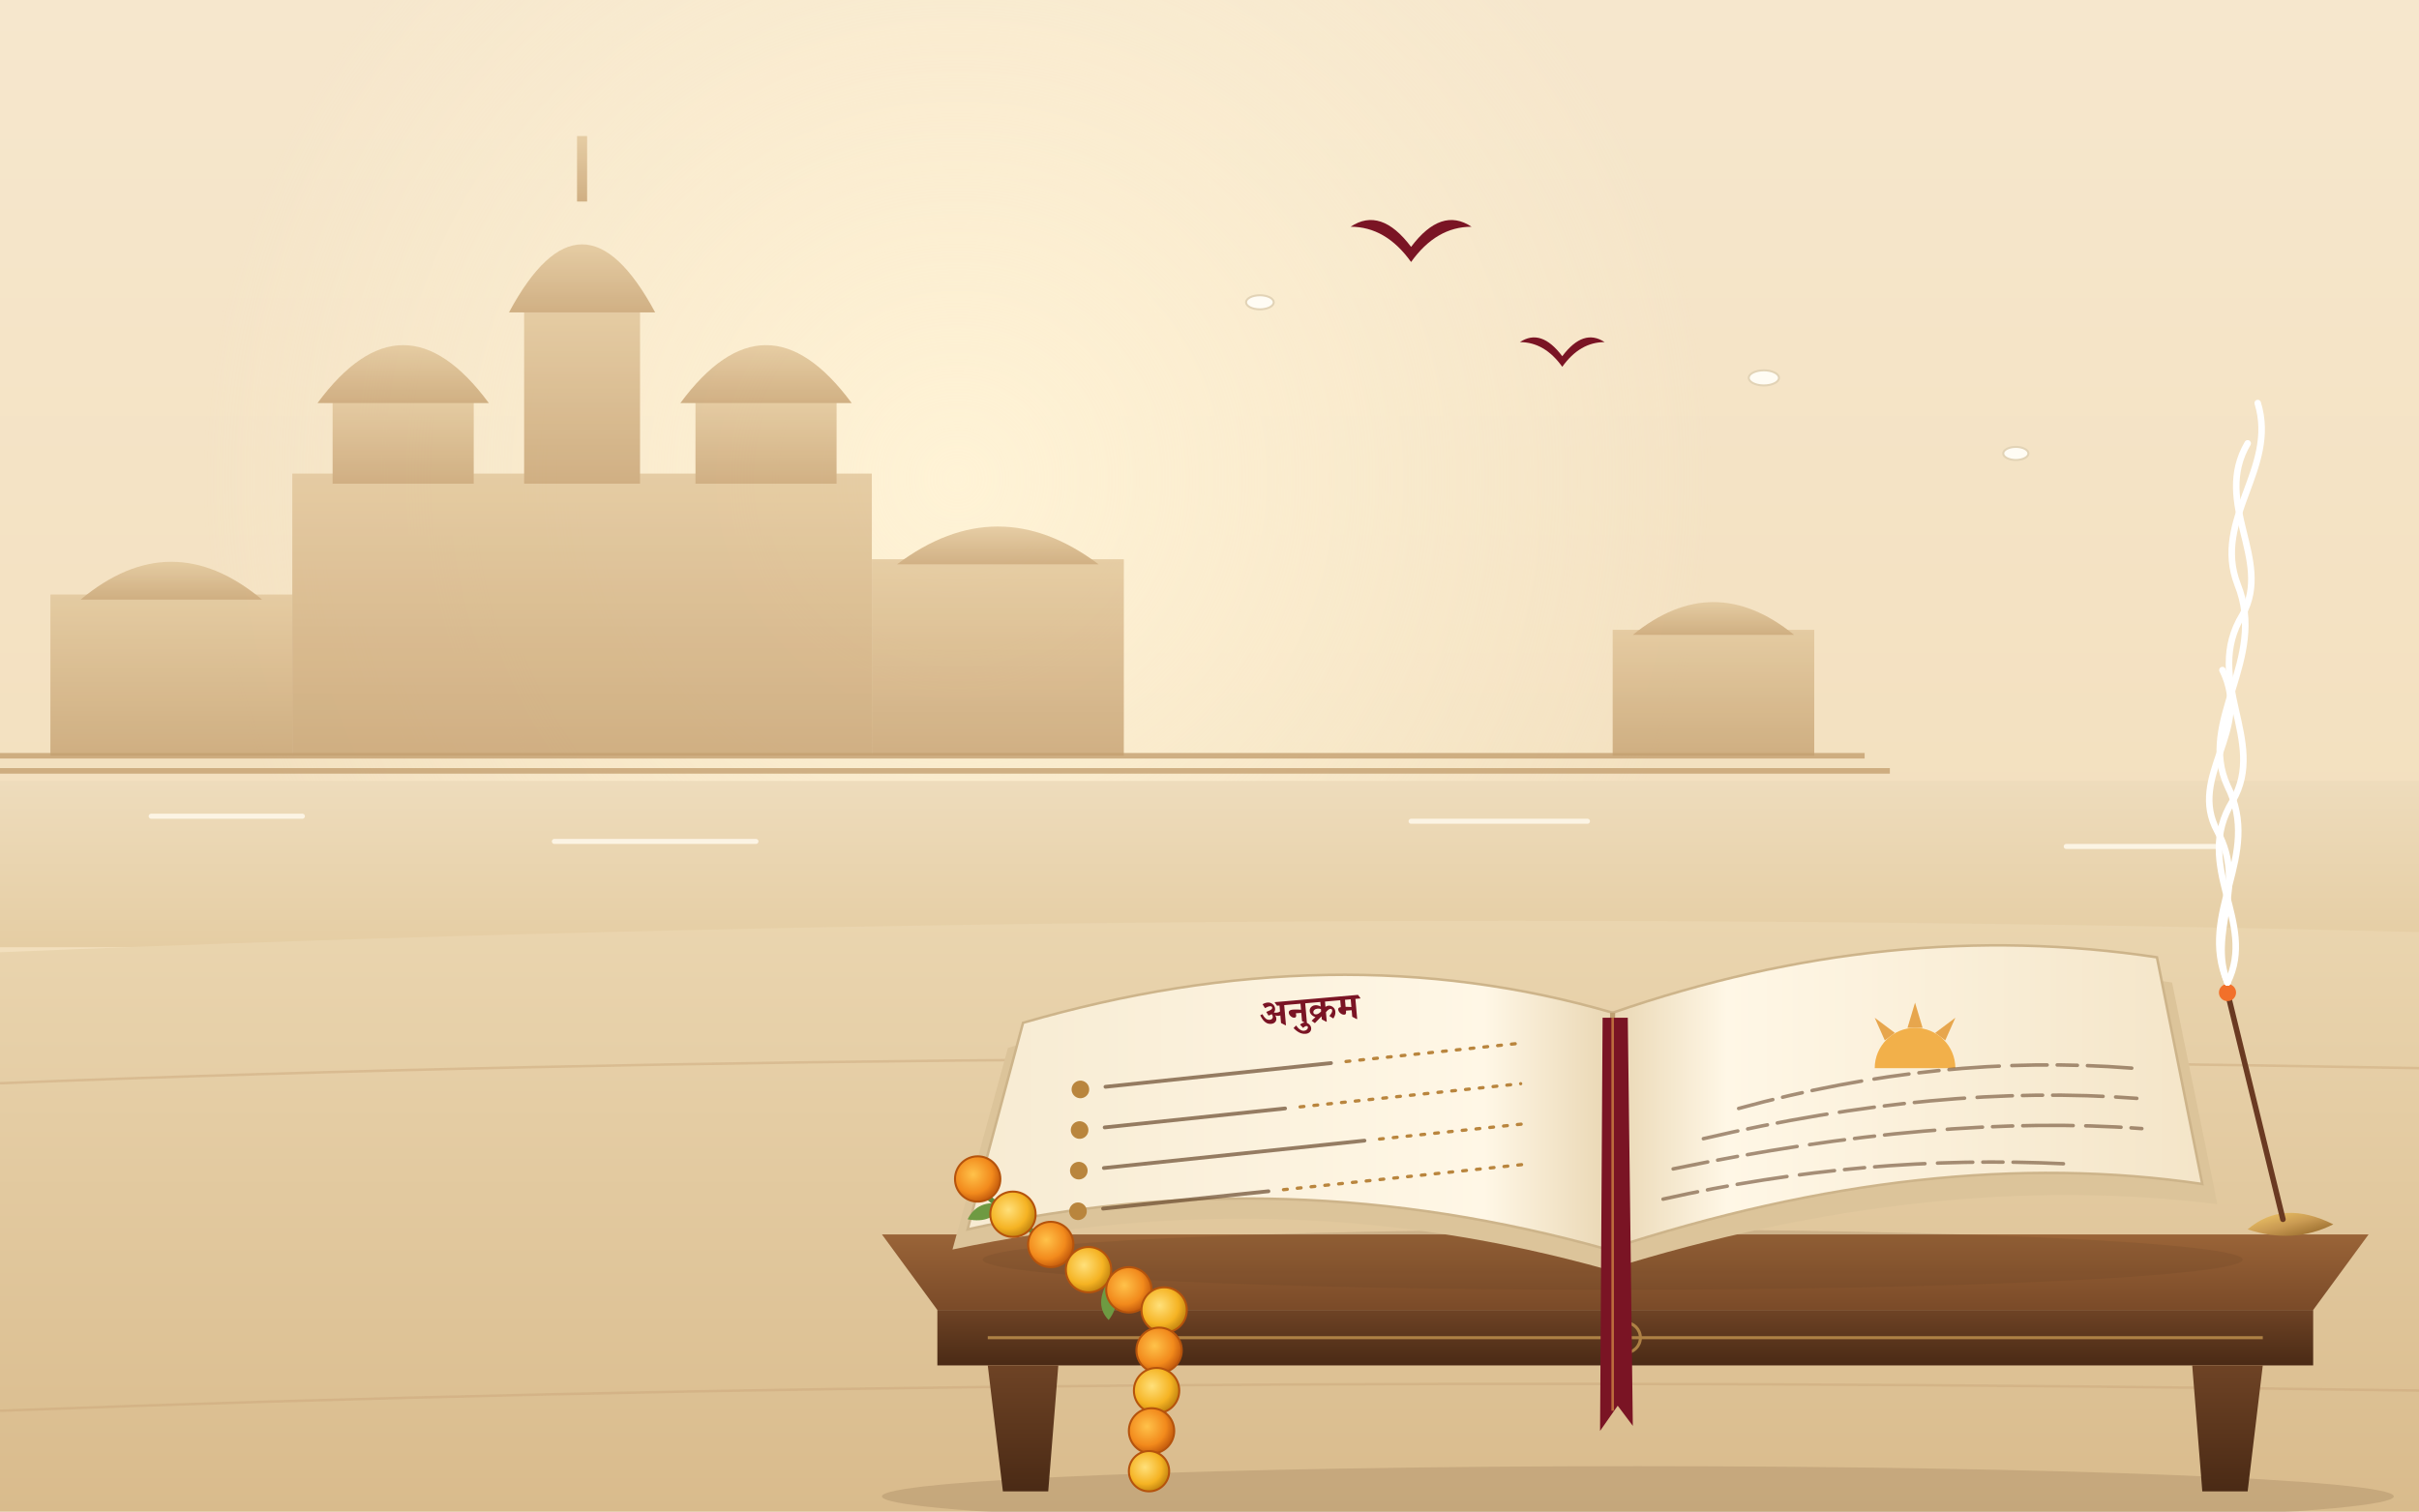
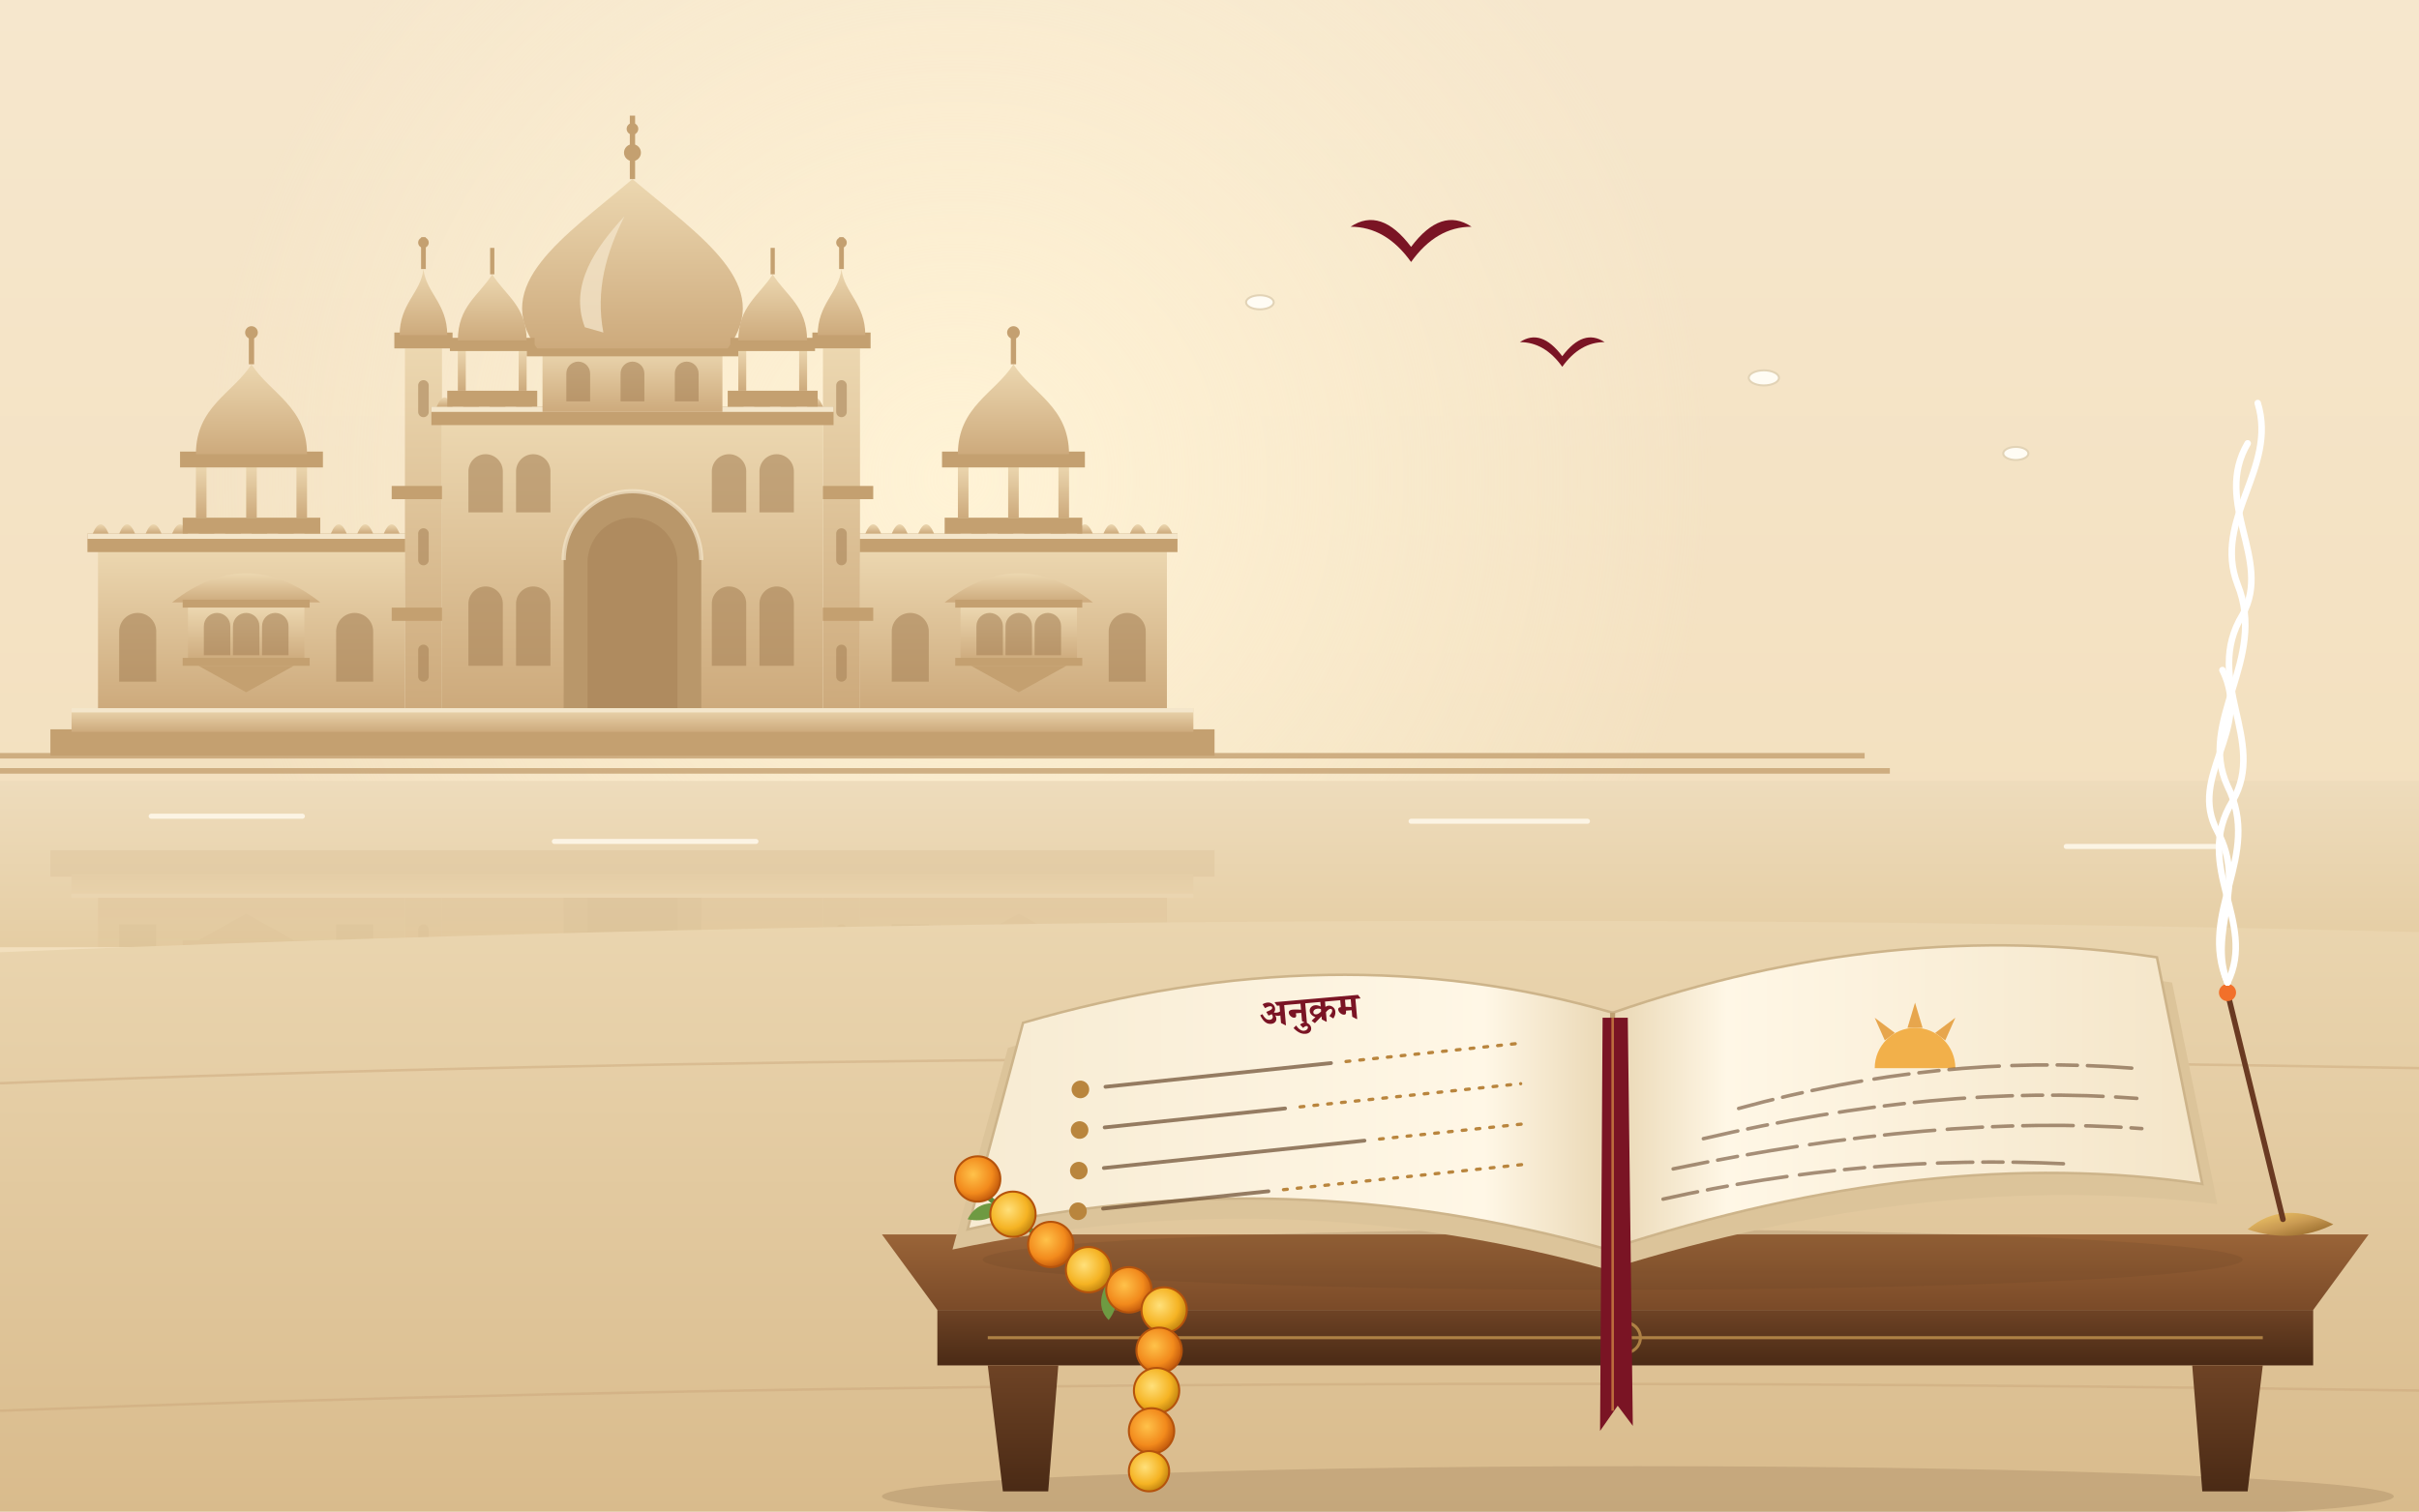
<svg xmlns="http://www.w3.org/2000/svg" viewBox="0 0 960 600">
  <defs>
+     <linearGradient id="kiPalA" x1="0" y1="0" x2="0" y2="1">
+       <stop offset="0" stop-color="#ECD7B0" />
+       <stop offset="1" stop-color="#CDAA7C" />
+     </linearGradient>
    <linearGradient id="kiSky" x1="0" y1="0" x2="0" y2="1">
      <stop offset="0" stop-color="#F6E7CD" />
      <stop offset=".55" stop-color="#F3E0BF" />
      <stop offset="1" stop-color="#EFD8B2" />
    </linearGradient>
    <radialGradient id="kiSkyGlow" cx=".5" cy=".5" r=".5">
      <stop offset="0" stop-color="#FFF3D6" />
      <stop offset="1" stop-color="#FFF3D6" stop-opacity="0" />
    </radialGradient>
    <linearGradient id="kiPal" x1="0" y1="0" x2="0" y2="1">
      <stop offset="0" stop-color="#E2C79C" />
      <stop offset="1" stop-color="#C9A576" />
    </linearGradient>
    <linearGradient id="kiRiver" x1="0" y1="0" x2="0" y2="1">
      <stop offset="0" stop-color="#EEDCBC" />
      <stop offset="1" stop-color="#E5CDA3" />
    </linearGradient>
    <linearGradient id="kiFloor" x1="0" y1="0" x2="0" y2="1">
      <stop offset="0" stop-color="#EAD5AF" />
      <stop offset="1" stop-color="#D9BB8C" />
    </linearGradient>
    <linearGradient id="kiWoodTop" x1="0" y1="0" x2="0" y2="1">
      <stop offset="0" stop-color="#9A6438" />
      <stop offset="1" stop-color="#7A4A28" />
    </linearGradient>
    <linearGradient id="kiWood" x1="0" y1="0" x2="0" y2="1">
      <stop offset="0" stop-color="#6E4325" />
      <stop offset="1" stop-color="#4A2A15" />
    </linearGradient>
    <linearGradient id="kiPage" x1="0" y1="0" x2="1" y2="0">
      <stop offset="0" stop-color="#F7EBD2" />
      <stop offset=".8" stop-color="#FFF7E6" />
      <stop offset="1" stop-color="#E9D6B2" />
    </linearGradient>
    <linearGradient id="kiPage2" x1="0" y1="0" x2="1" y2="0">
      <stop offset="0" stop-color="#E9D6B2" />
      <stop offset=".2" stop-color="#FFF7E6" />
      <stop offset="1" stop-color="#F4E5C8" />
    </linearGradient>
    <linearGradient id="kiGold" x1="0" y1="0" x2="1" y2="1">
      <stop offset="0" stop-color="#F3CB6A" />
      <stop offset=".5" stop-color="#C99A52" />
      <stop offset="1" stop-color="#8A5E22" />
    </linearGradient>
    <radialGradient id="kiMari" cx=".4" cy=".4" r=".6">
      <stop offset="0" stop-color="#FFC24A" />
      <stop offset=".7" stop-color="#F28A1C" />
      <stop offset="1" stop-color="#C9600E" />
    </radialGradient>
    <radialGradient id="kiMari2" cx=".4" cy=".4" r=".6">
      <stop offset="0" stop-color="#FFE07A" />
      <stop offset=".7" stop-color="#F5B323" />
      <stop offset="1" stop-color="#C98A12" />
    </radialGradient>
  </defs>
  <rect width="960" height="600" fill="url(#kiSky)" />
  <circle class="uj-sunglow" cx="380" cy="190" r="300" fill="url(#kiSkyGlow)" />
-   <g fill="url(#kiPal)" opacity=".85">
-     <rect x="20" y="236" width="96" height="64" />
-     <path d="M32 238 Q68 208 104 238Z" />
-     <rect x="116" y="188" width="230" height="112" />
-     <rect x="132" y="158" width="56" height="34" />
-     <path d="M126 160 Q160 114 194 160Z" />
-     <rect x="276" y="158" width="56" height="34" />
-     <path d="M270 160 Q304 114 338 160Z" />
-     <rect x="208" y="122" width="46" height="70" />
-     <path d="M202 124 Q231 70 260 124Z" />
-     <rect x="229" y="54" width="4" height="26" />
-     <rect x="346" y="222" width="100" height="78" />
-     <path d="M356 224 Q396 194 436 224Z" />
-     <rect x="640" y="250" width="80" height="50" />
-     <path d="M648 252 Q680 226 712 252Z" />
+   <g transform="translate(20.0 37.5) scale(1.05)">
+     <g class="uj-palace">
+       <rect x="0" y="240" width="440" height="10" fill="#C4A070" />
+       <rect x="8" y="232" width="424" height="9" fill="url(#kiPalA)" />
+       <rect x="8" y="232" width="424" height="1.6" fill="#F4E6CB" />
+       <g>
+         <rect x="18" y="172" width="116" height="60" fill="url(#kiPalA)" />
+         <rect x="14" y="166" width="124" height="7" fill="#C4A070" />
+         <rect x="14" y="166" width="124" height="2" fill="#F4E6CB" />
+         <path d="M16 166 q3 -7 6 0Z" fill="url(#kiPalA)" />
+         <path d="M26 166 q3 -7 6 0Z" fill="url(#kiPalA)" />
+         <path d="M36 166 q3 -7 6 0Z" fill="url(#kiPalA)" />
+         <path d="M46 166 q3 -7 6 0Z" fill="url(#kiPalA)" />
+         <path d="M56 166 q3 -7 6 0Z" fill="url(#kiPalA)" />
+         <path d="M66 166 q3 -7 6 0Z" fill="url(#kiPalA)" />
+         <path d="M76 166 q3 -7 6 0Z" fill="url(#kiPalA)" />
+         <path d="M86 166 q3 -7 6 0Z" fill="url(#kiPalA)" />
+         <path d="M96 166 q3 -7 6 0Z" fill="url(#kiPalA)" />
+         <path d="M106 166 q3 -7 6 0Z" fill="url(#kiPalA)" />
+         <path d="M116 166 q3 -7 6 0Z" fill="url(#kiPalA)" />
+         <path d="M126 166 q3 -7 6 0Z" fill="url(#kiPalA)" />
+         <path d="M46 192 Q74 170 102 192Z" fill="url(#kiPalA)" />
+         <rect x="50" y="191" width="48" height="3" fill="#C4A070" />
+         <rect x="52" y="194" width="44" height="20" fill="url(#kiPalA)" />
+         <path d="M58 212 V201.0 A5.0 5.0 0 0 1 68 201.0 V212Z" fill="#A88458" opacity=".6" />
+         <path d="M69 212 V201.0 A5.0 5.0 0 0 1 79 201.0 V212Z" fill="#A88458" opacity=".6" />
+         <path d="M80 212 V201.0 A5.0 5.0 0 0 1 90 201.0 V212Z" fill="#A88458" opacity=".6" />
+         <rect x="50" y="213" width="48" height="3" fill="#C4A070" />
+         <path d="M56 216 L74 226 L92 216Z" fill="#C4A070" />
+         <path d="M26 222 V203.0 A7.0 7.0 0 0 1 40 203.0 V222Z" fill="#A88458" opacity=".6" />
+         <path d="M108 222 V203.0 A7.0 7.0 0 0 1 122 203.0 V222Z" fill="#A88458" opacity=".6" />
+         <rect x="50" y="160" width="52" height="6" fill="#C4A070" />
+         <rect x="55" y="140" width="4" height="20" fill="url(#kiPalA)" />
+         <rect x="74" y="140" width="4" height="20" fill="url(#kiPalA)" />
+         <rect x="93" y="140" width="4" height="20" fill="url(#kiPalA)" />
+         <rect x="49" y="135" width="54" height="6" fill="#C4A070" />
+         <path d="M55 136 C55 118 69 113 76 102 C83 113 97 118 97 136Z" fill="url(#kiPalA)" />
+         <path d="M76 102 V88" stroke="#C4A070" stroke-width="2" />
+         <circle cx="76" cy="90" r="2.4" fill="#C4A070" />
+         <rect x="134" y="96" width="14" height="136" fill="url(#kiPalA)" />
+         <rect x="129" y="148" width="24" height="5" fill="#C4A070" />
+         <rect x="129" y="194" width="24" height="5" fill="#C4A070" />
+         <rect x="130" y="90" width="22" height="6" fill="#C4A070" />
+         <path d="M132 91 C132 79 140 75 141 66 C142 75 150 79 150 91Z" fill="url(#kiPalA)" />
+         <path d="M141 66 V54" stroke="#C4A070" stroke-width="1.8" />
+         <circle cx="141" cy="56" r="2" fill="#C4A070" />
+         <rect x="139" y="108" width="4" height="14" rx="2" fill="#A88458" opacity=".6" />
+         <rect x="139" y="164" width="4" height="14" rx="2" fill="#A88458" opacity=".6" />
+         <rect x="139" y="208" width="4" height="14" rx="2" fill="#A88458" opacity=".6" />
+       </g>
+       <g transform="translate(440 0) scale(-1 1)">
+         <rect x="18" y="172" width="116" height="60" fill="url(#kiPalA)" />
+         <rect x="14" y="166" width="124" height="7" fill="#C4A070" />
+         <rect x="14" y="166" width="124" height="2" fill="#F4E6CB" />
+         <path d="M16 166 q3 -7 6 0Z" fill="url(#kiPalA)" />
+         <path d="M26 166 q3 -7 6 0Z" fill="url(#kiPalA)" />
+         <path d="M36 166 q3 -7 6 0Z" fill="url(#kiPalA)" />
+         <path d="M46 166 q3 -7 6 0Z" fill="url(#kiPalA)" />
+         <path d="M56 166 q3 -7 6 0Z" fill="url(#kiPalA)" />
+         <path d="M66 166 q3 -7 6 0Z" fill="url(#kiPalA)" />
+         <path d="M76 166 q3 -7 6 0Z" fill="url(#kiPalA)" />
+         <path d="M86 166 q3 -7 6 0Z" fill="url(#kiPalA)" />
+         <path d="M96 166 q3 -7 6 0Z" fill="url(#kiPalA)" />
+         <path d="M106 166 q3 -7 6 0Z" fill="url(#kiPalA)" />
+         <path d="M116 166 q3 -7 6 0Z" fill="url(#kiPalA)" />
+         <path d="M126 166 q3 -7 6 0Z" fill="url(#kiPalA)" />
+         <path d="M46 192 Q74 170 102 192Z" fill="url(#kiPalA)" />
+         <rect x="50" y="191" width="48" height="3" fill="#C4A070" />
+         <rect x="52" y="194" width="44" height="20" fill="url(#kiPalA)" />
+         <path d="M58 212 V201.0 A5.0 5.0 0 0 1 68 201.0 V212Z" fill="#A88458" opacity=".6" />
+         <path d="M69 212 V201.0 A5.0 5.0 0 0 1 79 201.0 V212Z" fill="#A88458" opacity=".6" />
+         <path d="M80 212 V201.0 A5.0 5.0 0 0 1 90 201.0 V212Z" fill="#A88458" opacity=".6" />
+         <rect x="50" y="213" width="48" height="3" fill="#C4A070" />
+         <path d="M56 216 L74 226 L92 216Z" fill="#C4A070" />
+         <path d="M26 222 V203.0 A7.0 7.0 0 0 1 40 203.0 V222Z" fill="#A88458" opacity=".6" />
+         <path d="M108 222 V203.0 A7.0 7.0 0 0 1 122 203.0 V222Z" fill="#A88458" opacity=".6" />
+         <rect x="50" y="160" width="52" height="6" fill="#C4A070" />
+         <rect x="55" y="140" width="4" height="20" fill="url(#kiPalA)" />
+         <rect x="74" y="140" width="4" height="20" fill="url(#kiPalA)" />
+         <rect x="93" y="140" width="4" height="20" fill="url(#kiPalA)" />
+         <rect x="49" y="135" width="54" height="6" fill="#C4A070" />
+         <path d="M55 136 C55 118 69 113 76 102 C83 113 97 118 97 136Z" fill="url(#kiPalA)" />
+         <path d="M76 102 V88" stroke="#C4A070" stroke-width="2" />
+         <circle cx="76" cy="90" r="2.4" fill="#C4A070" />
+         <rect x="134" y="96" width="14" height="136" fill="url(#kiPalA)" />
+         <rect x="129" y="148" width="24" height="5" fill="#C4A070" />
+         <rect x="129" y="194" width="24" height="5" fill="#C4A070" />
+         <rect x="130" y="90" width="22" height="6" fill="#C4A070" />
+         <path d="M132 91 C132 79 140 75 141 66 C142 75 150 79 150 91Z" fill="url(#kiPalA)" />
+         <path d="M141 66 V54" stroke="#C4A070" stroke-width="1.8" />
+         <circle cx="141" cy="56" r="2" fill="#C4A070" />
+         <rect x="139" y="108" width="4" height="14" rx="2" fill="#A88458" opacity=".6" />
+         <rect x="139" y="164" width="4" height="14" rx="2" fill="#A88458" opacity=".6" />
+         <rect x="139" y="208" width="4" height="14" rx="2" fill="#A88458" opacity=".6" />
+       </g>
+       <rect x="148" y="124" width="144" height="108" fill="url(#kiPalA)" />
+       <rect x="144" y="118" width="152" height="7" fill="#C4A070" />
+       <rect x="144" y="118" width="152" height="2" fill="#F4E6CB" />
+       <path d="M146 118 q3 -7 6 0Z" fill="url(#kiPalA)" />
+       <path d="M156 118 q3 -7 6 0Z" fill="url(#kiPalA)" />
+       <path d="M166 118 q3 -7 6 0Z" fill="url(#kiPalA)" />
+       <path d="M176 118 q3 -7 6 0Z" fill="url(#kiPalA)" />
+       <path d="M186 118 q3 -7 6 0Z" fill="url(#kiPalA)" />
+       <path d="M196 118 q3 -7 6 0Z" fill="url(#kiPalA)" />
+       <path d="M206 118 q3 -7 6 0Z" fill="url(#kiPalA)" />
+       <path d="M216 118 q3 -7 6 0Z" fill="url(#kiPalA)" />
+       <path d="M226 118 q3 -7 6 0Z" fill="url(#kiPalA)" />
+       <path d="M236 118 q3 -7 6 0Z" fill="url(#kiPalA)" />
+       <path d="M246 118 q3 -7 6 0Z" fill="url(#kiPalA)" />
+       <path d="M256 118 q3 -7 6 0Z" fill="url(#kiPalA)" />
+       <path d="M266 118 q3 -7 6 0Z" fill="url(#kiPalA)" />
+       <path d="M276 118 q3 -7 6 0Z" fill="url(#kiPalA)" />
+       <path d="M286 118 q3 -7 6 0Z" fill="url(#kiPalA)" />
+       <path d="M194 232 V176.0 A26.0 26.0 0 0 1 246 176.0 V232Z" fill="#B9976A" />
+       <path d="M203 232 V177.0 A17.0 17.0 0 0 1 237 177.0 V232Z" fill="#A88458" opacity=".6" />
+       <path d="M194 176 A26 26 0 0 1 246 176" fill="none" stroke="#F4E6CB" stroke-width="1.6" opacity=".7" />
+       <path d="M158 158 V142.5 A6.5 6.5 0 0 1 171 142.5 V158Z" fill="#A88458" opacity=".6" />
+       <path d="M158 216 V192.5 A6.5 6.5 0 0 1 171 192.5 V216Z" fill="#A88458" opacity=".6" />
+       <path d="M176 158 V142.5 A6.5 6.5 0 0 1 189 142.5 V158Z" fill="#A88458" opacity=".6" />
+       <path d="M176 216 V192.5 A6.5 6.5 0 0 1 189 192.5 V216Z" fill="#A88458" opacity=".6" />
+       <path d="M250 158 V142.5 A6.5 6.5 0 0 1 263 142.5 V158Z" fill="#A88458" opacity=".6" />
+       <path d="M250 216 V192.5 A6.5 6.5 0 0 1 263 192.5 V216Z" fill="#A88458" opacity=".6" />
+       <path d="M268 158 V142.5 A6.5 6.5 0 0 1 281 142.5 V158Z" fill="#A88458" opacity=".6" />
+       <path d="M268 216 V192.5 A6.5 6.5 0 0 1 281 192.5 V216Z" fill="#A88458" opacity=".6" />
+       <rect x="186" y="96" width="68" height="24" fill="url(#kiPalA)" />
+       <path d="M195 116 V105.5 A4.5 4.5 0 0 1 204 105.5 V116Z" fill="#A88458" opacity=".6" />
+       <path d="M215.5 116 V105.5 A4.5 4.5 0 0 1 224.5 105.5 V116Z" fill="#A88458" opacity=".6" />
+       <path d="M236 116 V105.5 A4.5 4.5 0 0 1 245 105.5 V116Z" fill="#A88458" opacity=".6" />
+       <rect x="180" y="94" width="80" height="5" fill="#C4A070" />
+       <path d="M184 96 C166 72 194 54 220 32 C246 54 274 72 256 96Z" fill="url(#kiPalA)" />
+       <path d="M202 88 C196 72 206 58 217 46 C210 60 206 74 209 90Z" fill="#F4E6CB" opacity=".75" />
+       <path d="M220 32 V8" stroke="#C4A070" stroke-width="2" />
+       <circle cx="220" cy="22" r="3.2" fill="#C4A070" />
+       <circle cx="220" cy="13" r="2.2" fill="#C4A070" />
+       <rect x="150" y="112" width="34" height="6" fill="#C4A070" />
+       <rect x="154" y="96" width="3" height="16" fill="url(#kiPalA)" />
+       <rect x="177" y="96" width="3" height="16" fill="url(#kiPalA)" />
+       <rect x="151" y="92" width="32" height="5" fill="#C4A070" />
+       <path d="M154 93 C154 80 162 76 167 68 C172 76 180 80 180 93Z" fill="url(#kiPalA)" />
+       <path d="M167 68 V58" stroke="#C4A070" stroke-width="1.6" />
+       <rect x="256" y="112" width="34" height="6" fill="#C4A070" />
+       <rect x="260" y="96" width="3" height="16" fill="url(#kiPalA)" />
+       <rect x="283" y="96" width="3" height="16" fill="url(#kiPalA)" />
+       <rect x="257" y="92" width="32" height="5" fill="#C4A070" />
+       <path d="M260 93 C260 80 268 76 273 68 C278 76 286 80 286 93Z" fill="url(#kiPalA)" />
+       <path d="M273 68 V58" stroke="#C4A070" stroke-width="1.6" />
+     </g>
  </g>
  <g stroke="#C4A070" stroke-width="2.2" opacity=".8">
    <line x1="0" y1="300" x2="740" y2="300" />
    <line x1="0" y1="306" x2="750" y2="306" />
  </g>
  <rect x="0" y="310" width="960" height="66" fill="url(#kiRiver)" />
+   <clipPath id="kiRivClip">
+     <rect x="0" y="310" width="960" height="66" />
+   </clipPath>
+   <g clip-path="url(#kiRivClip)" opacity=".16">
+     <g transform="translate(20.0 600.0) scale(1.05 -1.05)">
+       <g class="uj-palace">
+         <rect x="0" y="240" width="440" height="10" fill="#C4A070" />
+         <rect x="8" y="232" width="424" height="9" fill="url(#kiPalA)" />
+         <rect x="8" y="232" width="424" height="1.6" fill="#F4E6CB" />
+         <g>
+           <rect x="18" y="172" width="116" height="60" fill="url(#kiPalA)" />
+           <rect x="14" y="166" width="124" height="7" fill="#C4A070" />
+           <rect x="14" y="166" width="124" height="2" fill="#F4E6CB" />
+           <path d="M16 166 q3 -7 6 0Z" fill="url(#kiPalA)" />
+           <path d="M26 166 q3 -7 6 0Z" fill="url(#kiPalA)" />
+           <path d="M36 166 q3 -7 6 0Z" fill="url(#kiPalA)" />
+           <path d="M46 166 q3 -7 6 0Z" fill="url(#kiPalA)" />
+           <path d="M56 166 q3 -7 6 0Z" fill="url(#kiPalA)" />
+           <path d="M66 166 q3 -7 6 0Z" fill="url(#kiPalA)" />
+           <path d="M76 166 q3 -7 6 0Z" fill="url(#kiPalA)" />
+           <path d="M86 166 q3 -7 6 0Z" fill="url(#kiPalA)" />
+           <path d="M96 166 q3 -7 6 0Z" fill="url(#kiPalA)" />
+           <path d="M106 166 q3 -7 6 0Z" fill="url(#kiPalA)" />
+           <path d="M116 166 q3 -7 6 0Z" fill="url(#kiPalA)" />
+           <path d="M126 166 q3 -7 6 0Z" fill="url(#kiPalA)" />
+           <path d="M46 192 Q74 170 102 192Z" fill="url(#kiPalA)" />
+           <rect x="50" y="191" width="48" height="3" fill="#C4A070" />
+           <rect x="52" y="194" width="44" height="20" fill="url(#kiPalA)" />
+           <path d="M58 212 V201.0 A5.0 5.0 0 0 1 68 201.0 V212Z" fill="#A88458" opacity=".6" />
+           <path d="M69 212 V201.0 A5.0 5.0 0 0 1 79 201.0 V212Z" fill="#A88458" opacity=".6" />
+           <path d="M80 212 V201.0 A5.0 5.0 0 0 1 90 201.0 V212Z" fill="#A88458" opacity=".6" />
+           <rect x="50" y="213" width="48" height="3" fill="#C4A070" />
+           <path d="M56 216 L74 226 L92 216Z" fill="#C4A070" />
+           <path d="M26 222 V203.0 A7.0 7.0 0 0 1 40 203.0 V222Z" fill="#A88458" opacity=".6" />
+           <path d="M108 222 V203.0 A7.0 7.0 0 0 1 122 203.0 V222Z" fill="#A88458" opacity=".6" />
+           <rect x="50" y="160" width="52" height="6" fill="#C4A070" />
+           <rect x="55" y="140" width="4" height="20" fill="url(#kiPalA)" />
+           <rect x="74" y="140" width="4" height="20" fill="url(#kiPalA)" />
+           <rect x="93" y="140" width="4" height="20" fill="url(#kiPalA)" />
+           <rect x="49" y="135" width="54" height="6" fill="#C4A070" />
+           <path d="M55 136 C55 118 69 113 76 102 C83 113 97 118 97 136Z" fill="url(#kiPalA)" />
+           <path d="M76 102 V88" stroke="#C4A070" stroke-width="2" />
+           <circle cx="76" cy="90" r="2.4" fill="#C4A070" />
+           <rect x="134" y="96" width="14" height="136" fill="url(#kiPalA)" />
+           <rect x="129" y="148" width="24" height="5" fill="#C4A070" />
+           <rect x="129" y="194" width="24" height="5" fill="#C4A070" />
+           <rect x="130" y="90" width="22" height="6" fill="#C4A070" />
+           <path d="M132 91 C132 79 140 75 141 66 C142 75 150 79 150 91Z" fill="url(#kiPalA)" />
+           <path d="M141 66 V54" stroke="#C4A070" stroke-width="1.8" />
+           <circle cx="141" cy="56" r="2" fill="#C4A070" />
+           <rect x="139" y="108" width="4" height="14" rx="2" fill="#A88458" opacity=".6" />
+           <rect x="139" y="164" width="4" height="14" rx="2" fill="#A88458" opacity=".6" />
+           <rect x="139" y="208" width="4" height="14" rx="2" fill="#A88458" opacity=".6" />
+         </g>
+         <g transform="translate(440 0) scale(-1 1)">
+           <rect x="18" y="172" width="116" height="60" fill="url(#kiPalA)" />
+           <rect x="14" y="166" width="124" height="7" fill="#C4A070" />
+           <rect x="14" y="166" width="124" height="2" fill="#F4E6CB" />
+           <path d="M16 166 q3 -7 6 0Z" fill="url(#kiPalA)" />
+           <path d="M26 166 q3 -7 6 0Z" fill="url(#kiPalA)" />
+           <path d="M36 166 q3 -7 6 0Z" fill="url(#kiPalA)" />
+           <path d="M46 166 q3 -7 6 0Z" fill="url(#kiPalA)" />
+           <path d="M56 166 q3 -7 6 0Z" fill="url(#kiPalA)" />
+           <path d="M66 166 q3 -7 6 0Z" fill="url(#kiPalA)" />
+           <path d="M76 166 q3 -7 6 0Z" fill="url(#kiPalA)" />
+           <path d="M86 166 q3 -7 6 0Z" fill="url(#kiPalA)" />
+           <path d="M96 166 q3 -7 6 0Z" fill="url(#kiPalA)" />
+           <path d="M106 166 q3 -7 6 0Z" fill="url(#kiPalA)" />
+           <path d="M116 166 q3 -7 6 0Z" fill="url(#kiPalA)" />
+           <path d="M126 166 q3 -7 6 0Z" fill="url(#kiPalA)" />
+           <path d="M46 192 Q74 170 102 192Z" fill="url(#kiPalA)" />
+           <rect x="50" y="191" width="48" height="3" fill="#C4A070" />
+           <rect x="52" y="194" width="44" height="20" fill="url(#kiPalA)" />
+           <path d="M58 212 V201.0 A5.0 5.0 0 0 1 68 201.0 V212Z" fill="#A88458" opacity=".6" />
+           <path d="M69 212 V201.0 A5.0 5.0 0 0 1 79 201.0 V212Z" fill="#A88458" opacity=".6" />
+           <path d="M80 212 V201.0 A5.0 5.0 0 0 1 90 201.0 V212Z" fill="#A88458" opacity=".6" />
+           <rect x="50" y="213" width="48" height="3" fill="#C4A070" />
+           <path d="M56 216 L74 226 L92 216Z" fill="#C4A070" />
+           <path d="M26 222 V203.0 A7.0 7.0 0 0 1 40 203.0 V222Z" fill="#A88458" opacity=".6" />
+           <path d="M108 222 V203.0 A7.0 7.0 0 0 1 122 203.0 V222Z" fill="#A88458" opacity=".6" />
+           <rect x="50" y="160" width="52" height="6" fill="#C4A070" />
+           <rect x="55" y="140" width="4" height="20" fill="url(#kiPalA)" />
+           <rect x="74" y="140" width="4" height="20" fill="url(#kiPalA)" />
+           <rect x="93" y="140" width="4" height="20" fill="url(#kiPalA)" />
+           <rect x="49" y="135" width="54" height="6" fill="#C4A070" />
+           <path d="M55 136 C55 118 69 113 76 102 C83 113 97 118 97 136Z" fill="url(#kiPalA)" />
+           <path d="M76 102 V88" stroke="#C4A070" stroke-width="2" />
+           <circle cx="76" cy="90" r="2.4" fill="#C4A070" />
+           <rect x="134" y="96" width="14" height="136" fill="url(#kiPalA)" />
+           <rect x="129" y="148" width="24" height="5" fill="#C4A070" />
+           <rect x="129" y="194" width="24" height="5" fill="#C4A070" />
+           <rect x="130" y="90" width="22" height="6" fill="#C4A070" />
+           <path d="M132 91 C132 79 140 75 141 66 C142 75 150 79 150 91Z" fill="url(#kiPalA)" />
+           <path d="M141 66 V54" stroke="#C4A070" stroke-width="1.8" />
+           <circle cx="141" cy="56" r="2" fill="#C4A070" />
+           <rect x="139" y="108" width="4" height="14" rx="2" fill="#A88458" opacity=".6" />
+           <rect x="139" y="164" width="4" height="14" rx="2" fill="#A88458" opacity=".6" />
+           <rect x="139" y="208" width="4" height="14" rx="2" fill="#A88458" opacity=".6" />
+         </g>
+         <rect x="148" y="124" width="144" height="108" fill="url(#kiPalA)" />
+         <rect x="144" y="118" width="152" height="7" fill="#C4A070" />
+         <rect x="144" y="118" width="152" height="2" fill="#F4E6CB" />
+         <path d="M146 118 q3 -7 6 0Z" fill="url(#kiPalA)" />
+         <path d="M156 118 q3 -7 6 0Z" fill="url(#kiPalA)" />
+         <path d="M166 118 q3 -7 6 0Z" fill="url(#kiPalA)" />
+         <path d="M176 118 q3 -7 6 0Z" fill="url(#kiPalA)" />
+         <path d="M186 118 q3 -7 6 0Z" fill="url(#kiPalA)" />
+         <path d="M196 118 q3 -7 6 0Z" fill="url(#kiPalA)" />
+         <path d="M206 118 q3 -7 6 0Z" fill="url(#kiPalA)" />
+         <path d="M216 118 q3 -7 6 0Z" fill="url(#kiPalA)" />
+         <path d="M226 118 q3 -7 6 0Z" fill="url(#kiPalA)" />
+         <path d="M236 118 q3 -7 6 0Z" fill="url(#kiPalA)" />
+         <path d="M246 118 q3 -7 6 0Z" fill="url(#kiPalA)" />
+         <path d="M256 118 q3 -7 6 0Z" fill="url(#kiPalA)" />
+         <path d="M266 118 q3 -7 6 0Z" fill="url(#kiPalA)" />
+         <path d="M276 118 q3 -7 6 0Z" fill="url(#kiPalA)" />
+         <path d="M286 118 q3 -7 6 0Z" fill="url(#kiPalA)" />
+         <path d="M194 232 V176.0 A26.0 26.0 0 0 1 246 176.0 V232Z" fill="#B9976A" />
+         <path d="M203 232 V177.0 A17.0 17.0 0 0 1 237 177.0 V232Z" fill="#A88458" opacity=".6" />
+         <path d="M194 176 A26 26 0 0 1 246 176" fill="none" stroke="#F4E6CB" stroke-width="1.6" opacity=".7" />
+         <path d="M158 158 V142.5 A6.5 6.5 0 0 1 171 142.5 V158Z" fill="#A88458" opacity=".6" />
+         <path d="M158 216 V192.5 A6.5 6.5 0 0 1 171 192.5 V216Z" fill="#A88458" opacity=".6" />
+         <path d="M176 158 V142.5 A6.5 6.5 0 0 1 189 142.5 V158Z" fill="#A88458" opacity=".6" />
+         <path d="M176 216 V192.5 A6.5 6.5 0 0 1 189 192.5 V216Z" fill="#A88458" opacity=".6" />
+         <path d="M250 158 V142.5 A6.5 6.5 0 0 1 263 142.5 V158Z" fill="#A88458" opacity=".6" />
+         <path d="M250 216 V192.5 A6.5 6.5 0 0 1 263 192.5 V216Z" fill="#A88458" opacity=".6" />
+         <path d="M268 158 V142.5 A6.5 6.5 0 0 1 281 142.5 V158Z" fill="#A88458" opacity=".6" />
+         <path d="M268 216 V192.5 A6.5 6.5 0 0 1 281 192.5 V216Z" fill="#A88458" opacity=".6" />
+         <rect x="186" y="96" width="68" height="24" fill="url(#kiPalA)" />
+         <path d="M195 116 V105.5 A4.5 4.5 0 0 1 204 105.5 V116Z" fill="#A88458" opacity=".6" />
+         <path d="M215.5 116 V105.5 A4.5 4.5 0 0 1 224.5 105.5 V116Z" fill="#A88458" opacity=".6" />
+         <path d="M236 116 V105.5 A4.5 4.5 0 0 1 245 105.5 V116Z" fill="#A88458" opacity=".6" />
+         <rect x="180" y="94" width="80" height="5" fill="#C4A070" />
+         <path d="M184 96 C166 72 194 54 220 32 C246 54 274 72 256 96Z" fill="url(#kiPalA)" />
+         <path d="M202 88 C196 72 206 58 217 46 C210 60 206 74 209 90Z" fill="#F4E6CB" opacity=".75" />
+         <path d="M220 32 V8" stroke="#C4A070" stroke-width="2" />
+         <circle cx="220" cy="22" r="3.2" fill="#C4A070" />
+         <circle cx="220" cy="13" r="2.2" fill="#C4A070" />
+         <rect x="150" y="112" width="34" height="6" fill="#C4A070" />
+         <rect x="154" y="96" width="3" height="16" fill="url(#kiPalA)" />
+         <rect x="177" y="96" width="3" height="16" fill="url(#kiPalA)" />
+         <rect x="151" y="92" width="32" height="5" fill="#C4A070" />
+         <path d="M154 93 C154 80 162 76 167 68 C172 76 180 80 180 93Z" fill="url(#kiPalA)" />
+         <path d="M167 68 V58" stroke="#C4A070" stroke-width="1.6" />
+         <rect x="256" y="112" width="34" height="6" fill="#C4A070" />
+         <rect x="260" y="96" width="3" height="16" fill="url(#kiPalA)" />
+         <rect x="283" y="96" width="3" height="16" fill="url(#kiPalA)" />
+         <rect x="257" y="92" width="32" height="5" fill="#C4A070" />
+         <path d="M260 93 C260 80 268 76 273 68 C278 76 286 80 286 93Z" fill="url(#kiPalA)" />
+         <path d="M273 68 V58" stroke="#C4A070" stroke-width="1.6" />
+       </g>
+     </g>
+   </g>
  <g class="uj-shimmer" stroke="#FFF9EC" stroke-width="2" stroke-linecap="round" opacity=".85">
    <line x1="60" y1="324" x2="120" y2="324" />
    <line x1="220" y1="334" x2="300" y2="334" />
    <line x1="560" y1="326" x2="630" y2="326" />
    <line x1="820" y1="336" x2="880" y2="336" />
  </g>
  <g fill="#7A1424">
    <g class="uj-b1" transform="translate(560 96)">
      <g class="uj-bird-fly">
        <path class="uj-bird-wing" d="M-24 -6 Q-12 -14 0 2 Q12 -14 24 -6 Q10 -6 0 8 Q-10 -6 -24 -6Z" />
      </g>
    </g>
    <g class="uj-b2" transform="translate(620 140) scale(.7)">
      <g class="uj-bird-fly">
        <path class="uj-bird-wing" d="M-24 -6 Q-12 -14 0 2 Q12 -14 24 -6 Q10 -6 0 8 Q-10 -6 -24 -6Z" />
      </g>
    </g>
  </g>
  <path d="M0 378 Q480 358 960 370 V600 H0Z" fill="url(#kiFloor)" />
  <g stroke="#C9A578" stroke-width="1" opacity=".45" fill="none">
    <path d="M0 430 Q400 414 960 424" />
    <path d="M0 560 Q420 544 960 552" />
  </g>
  <ellipse cx="650" cy="594" rx="300" ry="12" fill="#5A3A1E" opacity=".16" />
  <path d="M350 490 L940 490 L918 520 L372 520Z" fill="url(#kiWoodTop)" />
  <line x1="350" y1="490" x2="940" y2="490" stroke="url(#kiGold)" stroke-width="2" />
  <rect x="372" y="520" width="546" height="22" fill="url(#kiWood)" />
  <g fill="none" stroke="#C99A52" stroke-width="1.2" opacity=".75">
    <path d="M392 531 H898" />
    <circle cx="645" cy="531" r="6" />
  </g>
  <path d="M392 542 H420 L416 592 H398Z" fill="url(#kiWood)" />
  <path d="M870 542 H898 L892 592 H874Z" fill="url(#kiWood)" />
  <ellipse cx="640" cy="500" rx="250" ry="12" fill="#5A3A1E" opacity=".16" />
  <path d="M640 410 Q520 378 400 416 L378 496 Q510 468 638 504 Q766 464 880 478 L862 390 Q750 374 640 410Z" fill="#DCC49A" />
  <path d="M640 402 Q530 370 406 406 L384 488 Q510 460 638 496Z" fill="url(#kiPage)" stroke="#CDB48A" stroke-width="1" />
  <g class="ki-page">
    <path d="M640 402 Q750 364 856 380 L874 470 Q766 454 638 496Z" fill="url(#kiPage2)" stroke="#CDB48A" stroke-width="1" />
    <g class="ki-sun">
      <g fill="#E7A64D">
        <path d="M760 398 L763 408 L757 408Z" />
        <path d="M744 404 L752 410 L748 413Z" />
        <path d="M776 404 L768 410 L772 413Z" />
      </g>
      <path d="M744 424 A16 16 0 0 1 776 424Z" fill="#F2B04A" />
    </g>
    <g fill="none" stroke="#6A4A2E" stroke-width="1.4" stroke-linecap="round" opacity=".6" stroke-dasharray="14 4 8 4 20 5">
      <path d="M690 440 Q770 418 846 424" />
      <path d="M676 452 Q770 430 848 436" />
      <path d="M664 464 Q770 442 850 448" />
      <path d="M660 476 Q740 458 820 462" />
    </g>
  </g>
  <path d="M640 402 L638 496" stroke="#BFA172" stroke-width="2" />
  <text x="520" y="406" text-anchor="middle" font-family="Noto Serif Devanagari, serif" font-size="15" font-weight="700" fill="#7A1424" transform="rotate(-5 520 406)">अनुक्रम</text>
  <g transform="rotate(-6 510 440)">
    <g fill="#B9853D">
      <circle cx="430" cy="424" r="3.5" />
      <circle cx="428" cy="440" r="3.5" />
      <circle cx="426" cy="456" r="3.5" />
      <circle cx="424" cy="472" r="3.5" />
    </g>
    <g stroke="#6A4A2E" stroke-width="1.5" stroke-linecap="round" opacity=".7">
      <line x1="440" y1="424" x2="530" y2="424" />
      <line x1="438" y1="440" x2="510" y2="440" />
      <line x1="436" y1="456" x2="540" y2="456" />
      <line x1="434" y1="472" x2="500" y2="472" />
    </g>
    <g stroke="#B9853D" stroke-width="1.3" stroke-dasharray="1.5 4" stroke-linecap="round">
      <line x1="536" y1="424" x2="604" y2="424" />
      <line x1="516" y1="440" x2="604" y2="440" />
      <line x1="546" y1="456" x2="604" y2="456" />
      <line x1="506" y1="472" x2="604" y2="472" />
    </g>
  </g>
  <g class="ki-ribbon">
    <path d="M636 404 H646 L648 566 L642 558 L635 568Z" fill="#7A1424" />
    <path d="M640 404 V560" stroke="#E7A64D" stroke-width="1" opacity=".6" />
  </g>
  <g>
    <path d="M386 470 Q420 500 462 518" fill="none" stroke="#5E8A3A" stroke-width="2" />
    <g fill="#6E9A42">
      <path d="M398 478 q-10 -2 -14 6 q10 2 14 -6Z" />
      <path d="M440 508 q-6 10 0 16 q6 -8 0 -16Z" />
    </g>
    <g stroke="#B5530C" stroke-width=".8">
      <circle cx="388" cy="468" r="9" fill="url(#kiMari)" />
      <circle cx="402" cy="482" r="9" fill="url(#kiMari2)" />
      <circle cx="417" cy="494" r="9" fill="url(#kiMari)" />
      <circle cx="432" cy="504" r="9" fill="url(#kiMari2)" />
      <circle cx="448" cy="512" r="9" fill="url(#kiMari)" />
    </g>
    <g class="ki-garland" stroke="#B5530C" stroke-width=".8">
      <line x1="462" y1="516" x2="456" y2="586" stroke="#5E8A3A" stroke-width="2" />
      <circle cx="462" cy="520" r="9" fill="url(#kiMari2)" />
      <circle cx="460" cy="536" r="9" fill="url(#kiMari)" />
      <circle cx="459" cy="552" r="9" fill="url(#kiMari2)" />
      <circle cx="457" cy="568" r="9" fill="url(#kiMari)" />
      <circle cx="456" cy="584" r="8" fill="url(#kiMari2)" />
    </g>
  </g>
  <path d="M892 488 Q906 476 926 486 Q910 494 892 488Z" fill="url(#kiGold)" />
  <line x1="906" y1="484" x2="884" y2="394" stroke="#6A3A22" stroke-width="2.2" stroke-linecap="round" />
  <circle class="ki-ember" cx="884" cy="394" r="3.4" fill="#F2702A" />
  <g class="ki-smoke" fill="none" stroke="#FFFFFF" stroke-width="2.6" stroke-linecap="round">
    <path d="M884 390 C872 362 898 340 884 312 C872 286 900 262 888 232 C878 206 904 186 896 160" />
    <path d="M884 390 C896 366 870 344 886 318 C900 294 874 270 890 244 C902 222 878 200 892 176" />
    <path d="M884 390 C876 370 892 352 880 330 C868 308 894 290 882 266" />
  </g>
  <g fill="#FFFCF4" stroke="#E2D3B6" stroke-width=".8">
    <g class="uj-p1" transform="translate(700 150)">
      <g class="uj-petal">
        <ellipse rx="6" ry="3" />
      </g>
    </g>
    <g class="uj-p2" transform="translate(500 120)">
      <g class="uj-petal">
        <ellipse rx="5.5" ry="2.8" />
      </g>
    </g>
    <g class="uj-p3" transform="translate(800 180)">
      <g class="uj-petal">
        <ellipse rx="5" ry="2.6" />
      </g>
    </g>
  </g>
</svg>
